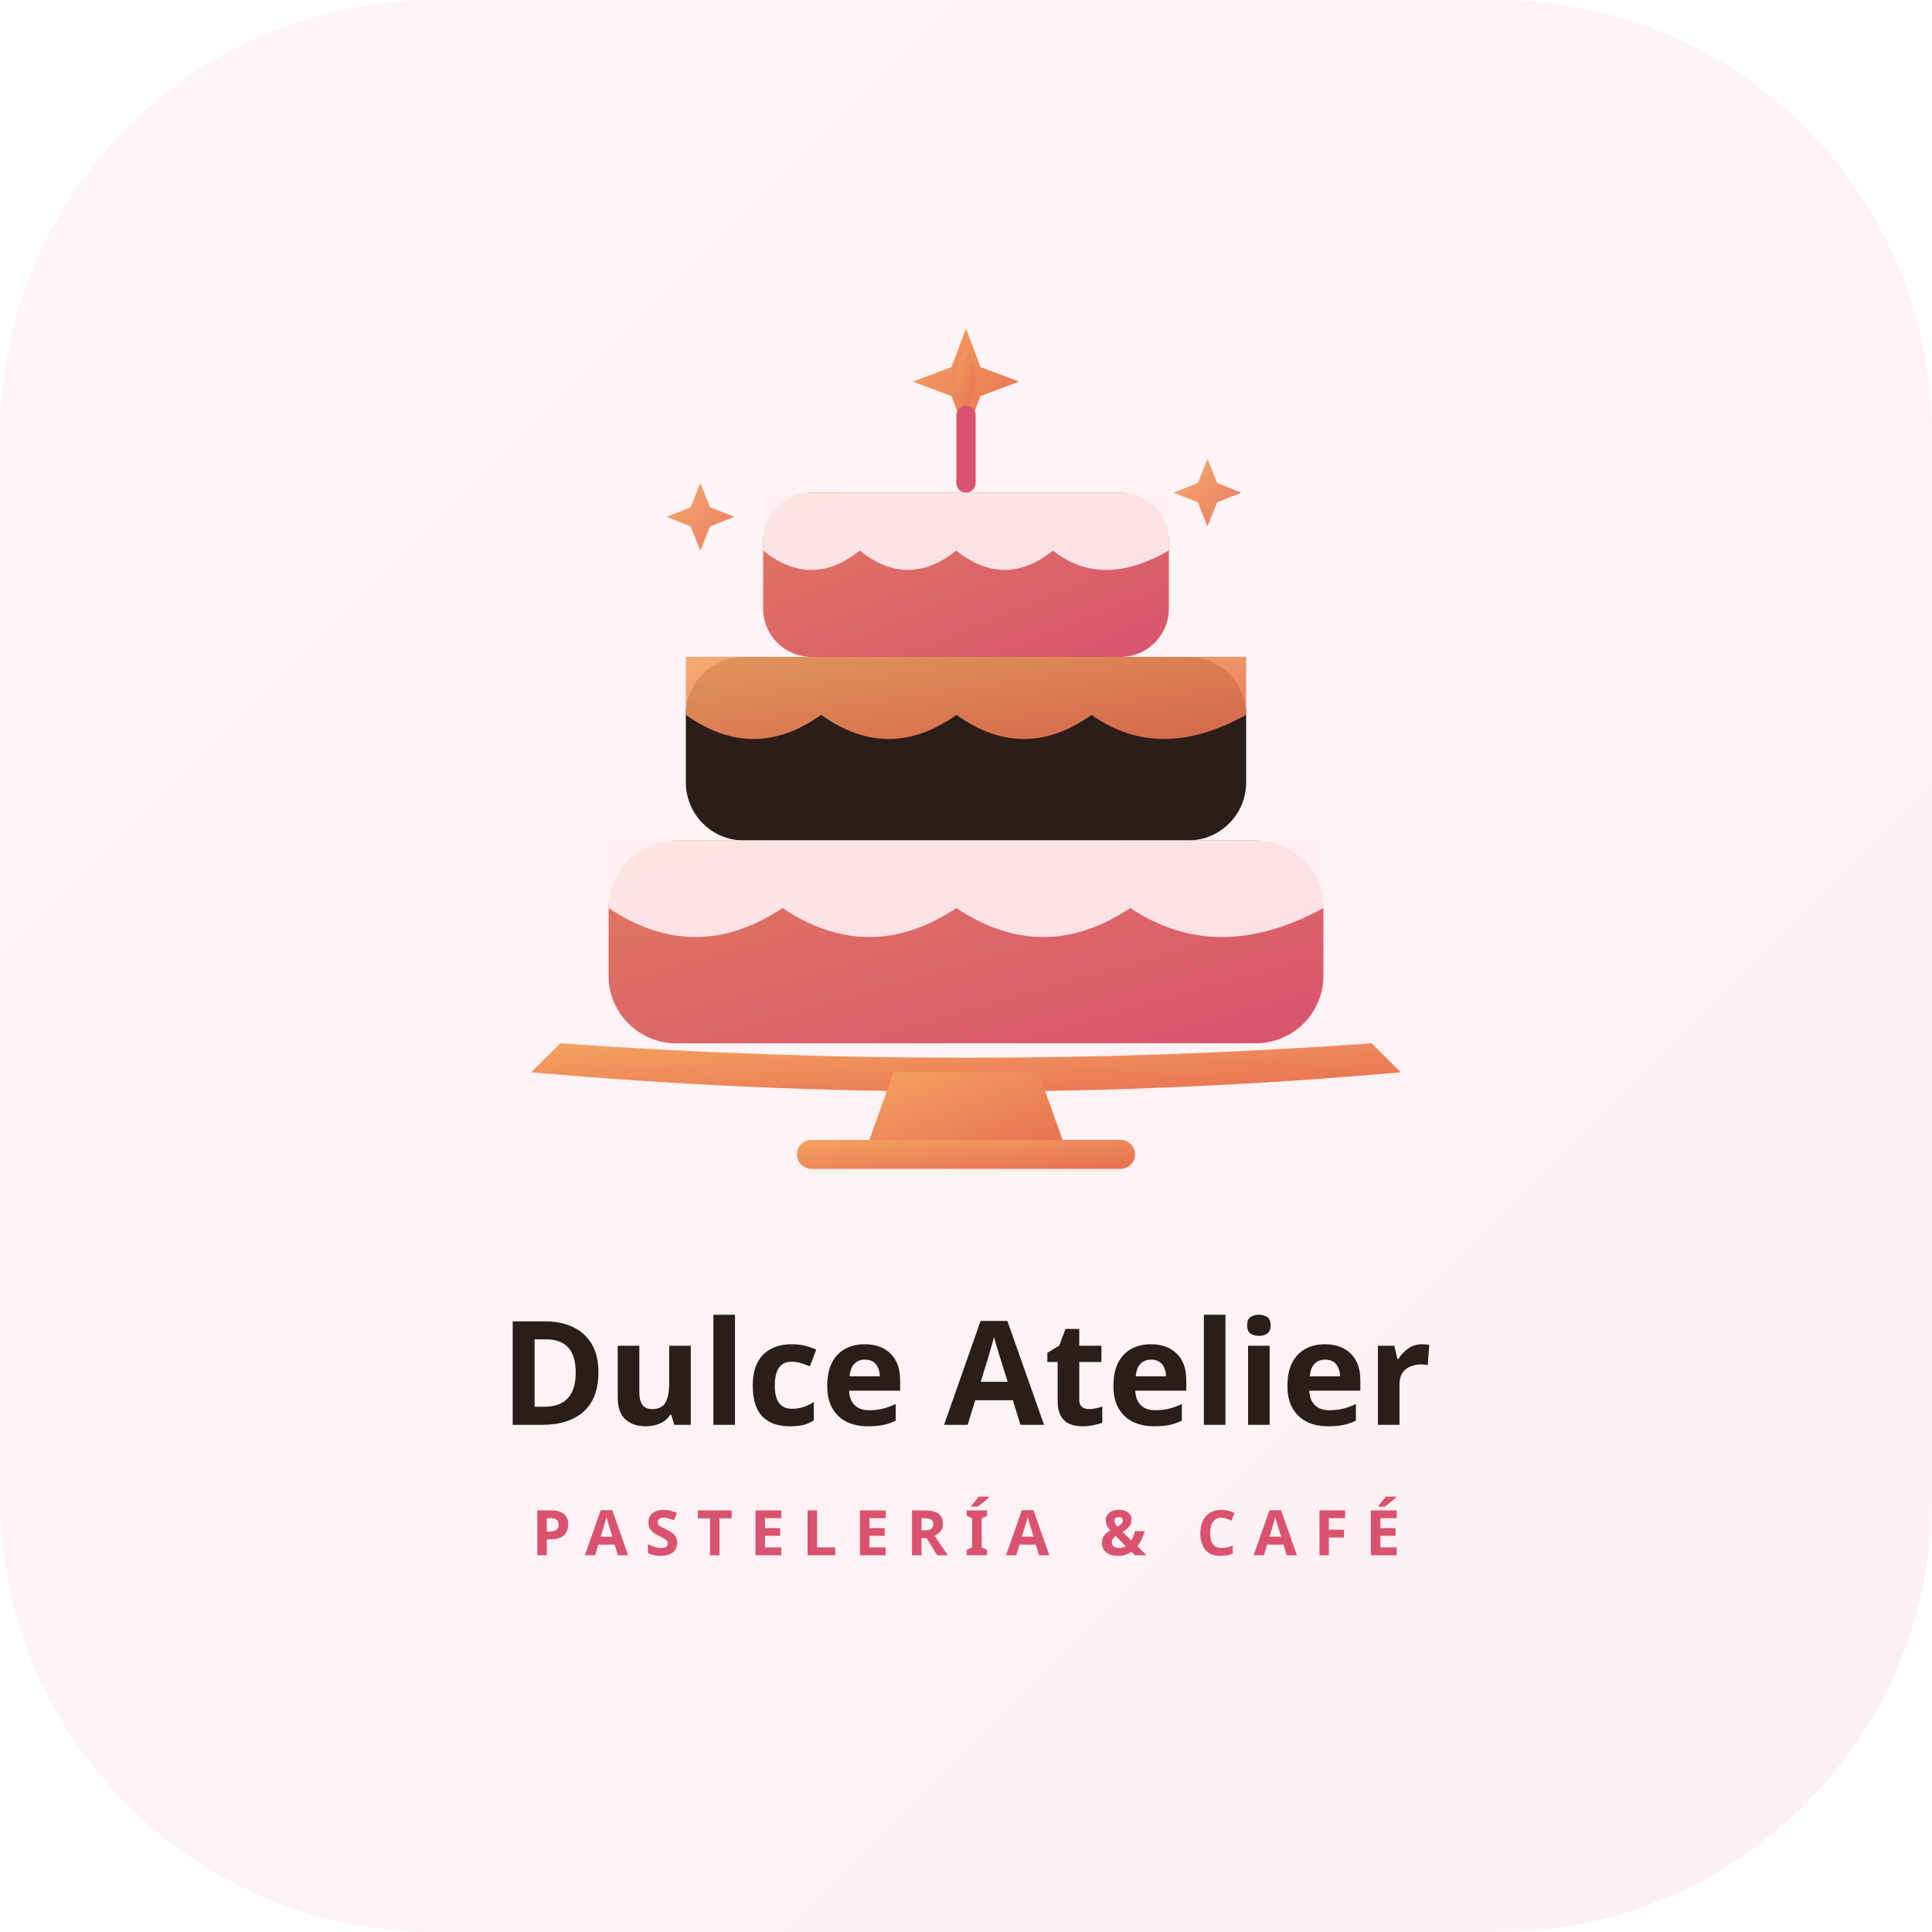
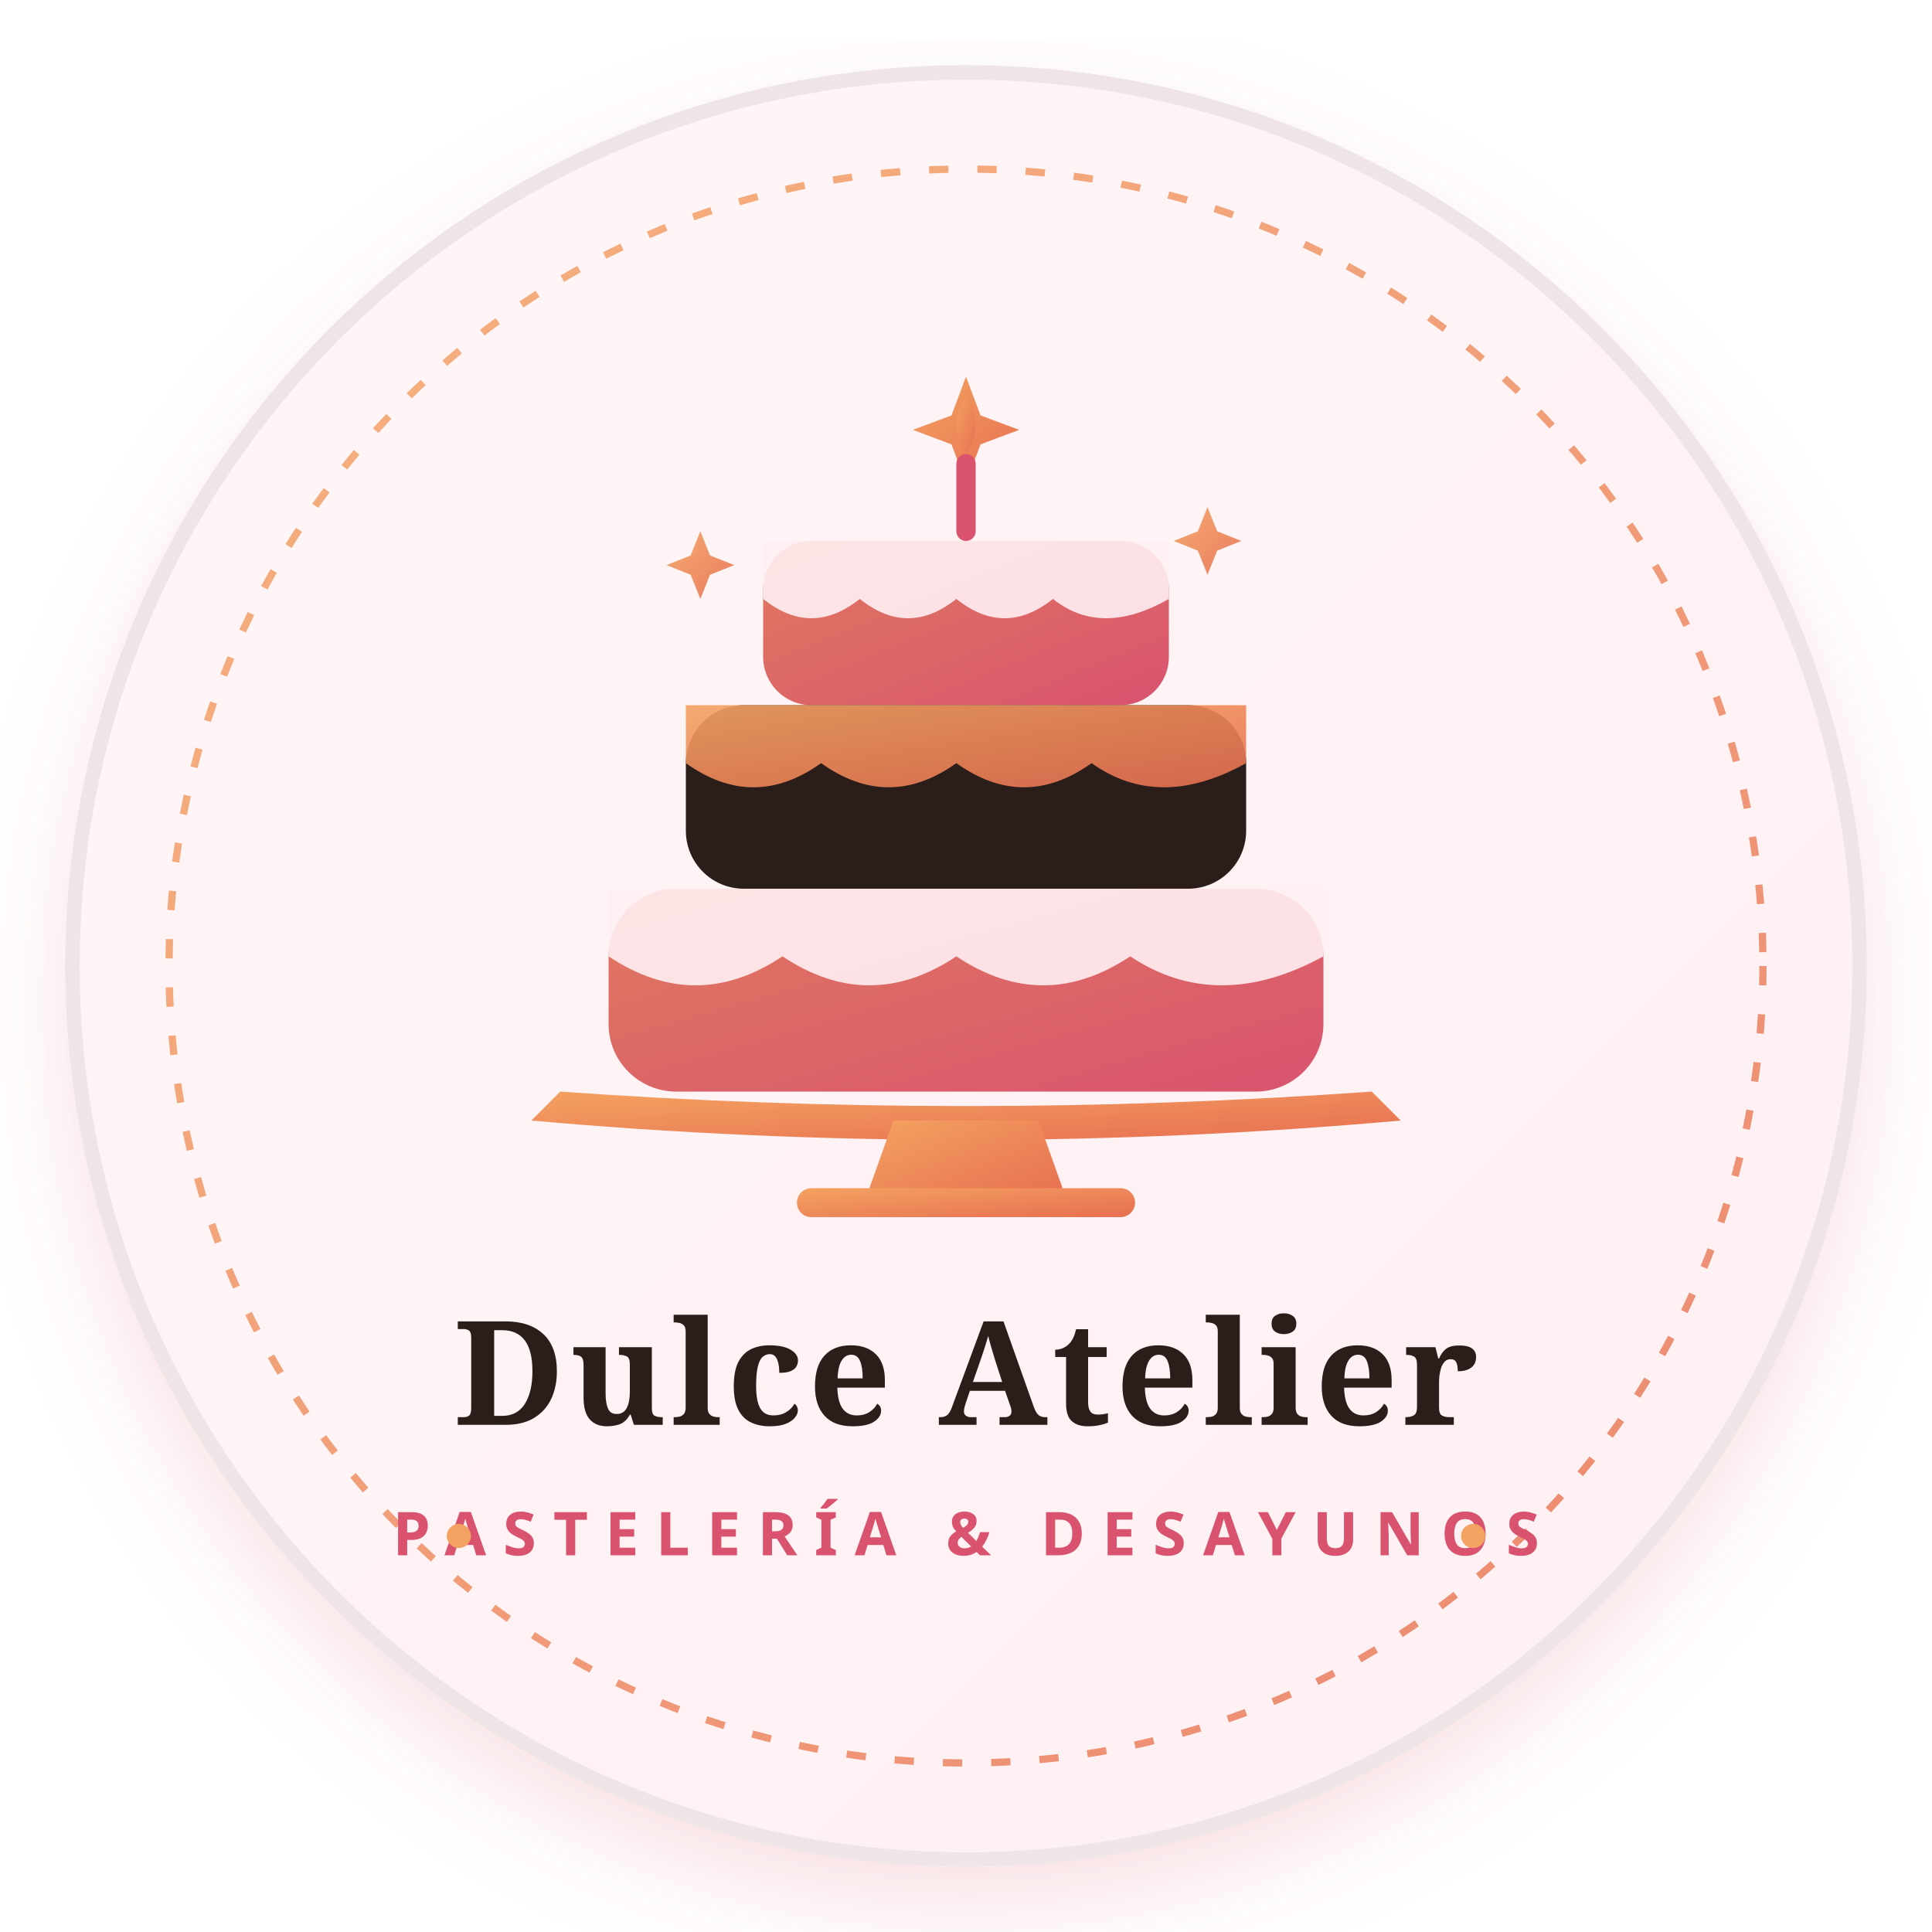
<svg xmlns="http://www.w3.org/2000/svg" viewBox="0 0 400 400" width="100%" height="100%">
  <defs>
    <linearGradient id="logoBgGrad" x1="0%" y1="0%" x2="100%" y2="100%">
      <stop offset="0%" stop-color="#FFF5F7" />
      <stop offset="100%" stop-color="#FDF0F2" />
    </linearGradient>
    <linearGradient id="primaryGrad" x1="0%" y1="0%" x2="100%" y2="100%">
      <stop offset="0%" stop-color="#E07A5F" />
      <stop offset="100%" stop-color="#D9536F" />
    </linearGradient>
    <linearGradient id="goldGrad" x1="0%" y1="0%" x2="100%" y2="100%">
      <stop offset="0%" stop-color="#F4A261" />
      <stop offset="100%" stop-color="#E76F51" />
    </linearGradient>
+     <filter id="softShadow" x="-10%" y="-10%" width="120%" height="120%">
+       <feDropShadow dx="0" dy="8" stdDeviation="10" flood-color="#D9536F" flood-opacity="0.18" />
+     </filter>
  </defs>
-   <rect width="400" height="400" rx="90" fill="url(#logoBgGrad)" />
-   <g transform="translate(100, 60)">
+   <circle cx="200" cy="200" r="185" fill="url(#logoBgGrad)" stroke="#EFE4E6" stroke-width="3" filter="url(#softShadow)" />
+   <circle cx="200" cy="200" r="165" fill="none" stroke="url(#goldGrad)" stroke-width="1.5" stroke-dasharray="4,6" opacity="0.8" />
+   <g transform="translate(100, 70)">
    <path d="M100 8 L103 16 L111 19 L103 22 L100 30 L97 22 L89 19 L97 16 Z" fill="url(#goldGrad)" />
    <path d="M150 35 L152 40 L157 42 L152 44 L150 49 L148 44 L143 42 L148 40 Z" fill="url(#goldGrad)" opacity="0.9" />
    <path d="M45 40 L47 45 L52 47 L47 49 L45 54 L43 49 L38 47 L43 45 Z" fill="url(#goldGrad)" opacity="0.9" />
    <path d="M100 24 Q104 18 100 12 Q96 18 100 24 Z" fill="url(#goldGrad)" />
    <rect x="98" y="24" width="4" height="18" rx="2" fill="#D9536F" />
    <rect x="58" y="42" width="84" height="34" rx="10" fill="url(#primaryGrad)" />
    <path d="M58 54 Q68 62 78 54 Q88 62 98 54 Q108 62 118 54 Q128 62 142 54 L142 42 L58 42 Z" fill="#FFF0F3" opacity="0.9" />
    <rect x="42" y="76" width="116" height="38" rx="12" fill="#2B1E1A" />
    <path d="M42 88 Q56 98 70 88 Q84 98 98 88 Q112 98 126 88 Q140 98 158 88 L158 76 L42 76 Z" fill="url(#goldGrad)" opacity="0.9" />
    <rect x="26" y="114" width="148" height="42" rx="14" fill="url(#primaryGrad)" />
    <path d="M26 128 Q44 140 62 128 Q80 140 98 128 Q116 140 134 128 Q152 140 174 128 L174 114 L26 114 Z" fill="#FFF0F3" opacity="0.9" />
    <path d="M16 156 Q100 162 184 156 L190 162 Q100 170 10 162 Z" fill="url(#goldGrad)" />
    <path d="M85 162 L80 176 Q100 180 120 176 L115 162 Z" fill="url(#goldGrad)" />
    <rect x="65" y="176" width="70" height="6" rx="3" fill="url(#goldGrad)" />
  </g>
-   <text x="200" y="295" font-family="sans-serif" font-size="30" font-weight="bold" fill="#2B1E1A" text-anchor="middle">Dulce Atelier</text>
-   <text x="200" y="322" font-family="sans-serif" font-size="13" font-weight="700" fill="#D9536F" text-anchor="middle" letter-spacing="3.5">PASTELERÍA &amp; CAFÉ</text>
+   <text x="200" y="295" font-family="'Playfair Display', Georgia, serif" font-size="30" font-weight="bold" fill="#2B1E1A" text-anchor="middle" letter-spacing="1">Dulce Atelier</text>
+   <text x="200" y="322" font-family="'Outfit', sans-serif" font-size="12.5" font-weight="700" fill="#D9536F" text-anchor="middle" letter-spacing="3.5">PASTELERÍA &amp; DESAYUNOS</text>
+   <circle cx="95" cy="318" r="2.5" fill="#F4A261" />
+   <circle cx="305" cy="318" r="2.5" fill="#F4A261" />
</svg>
